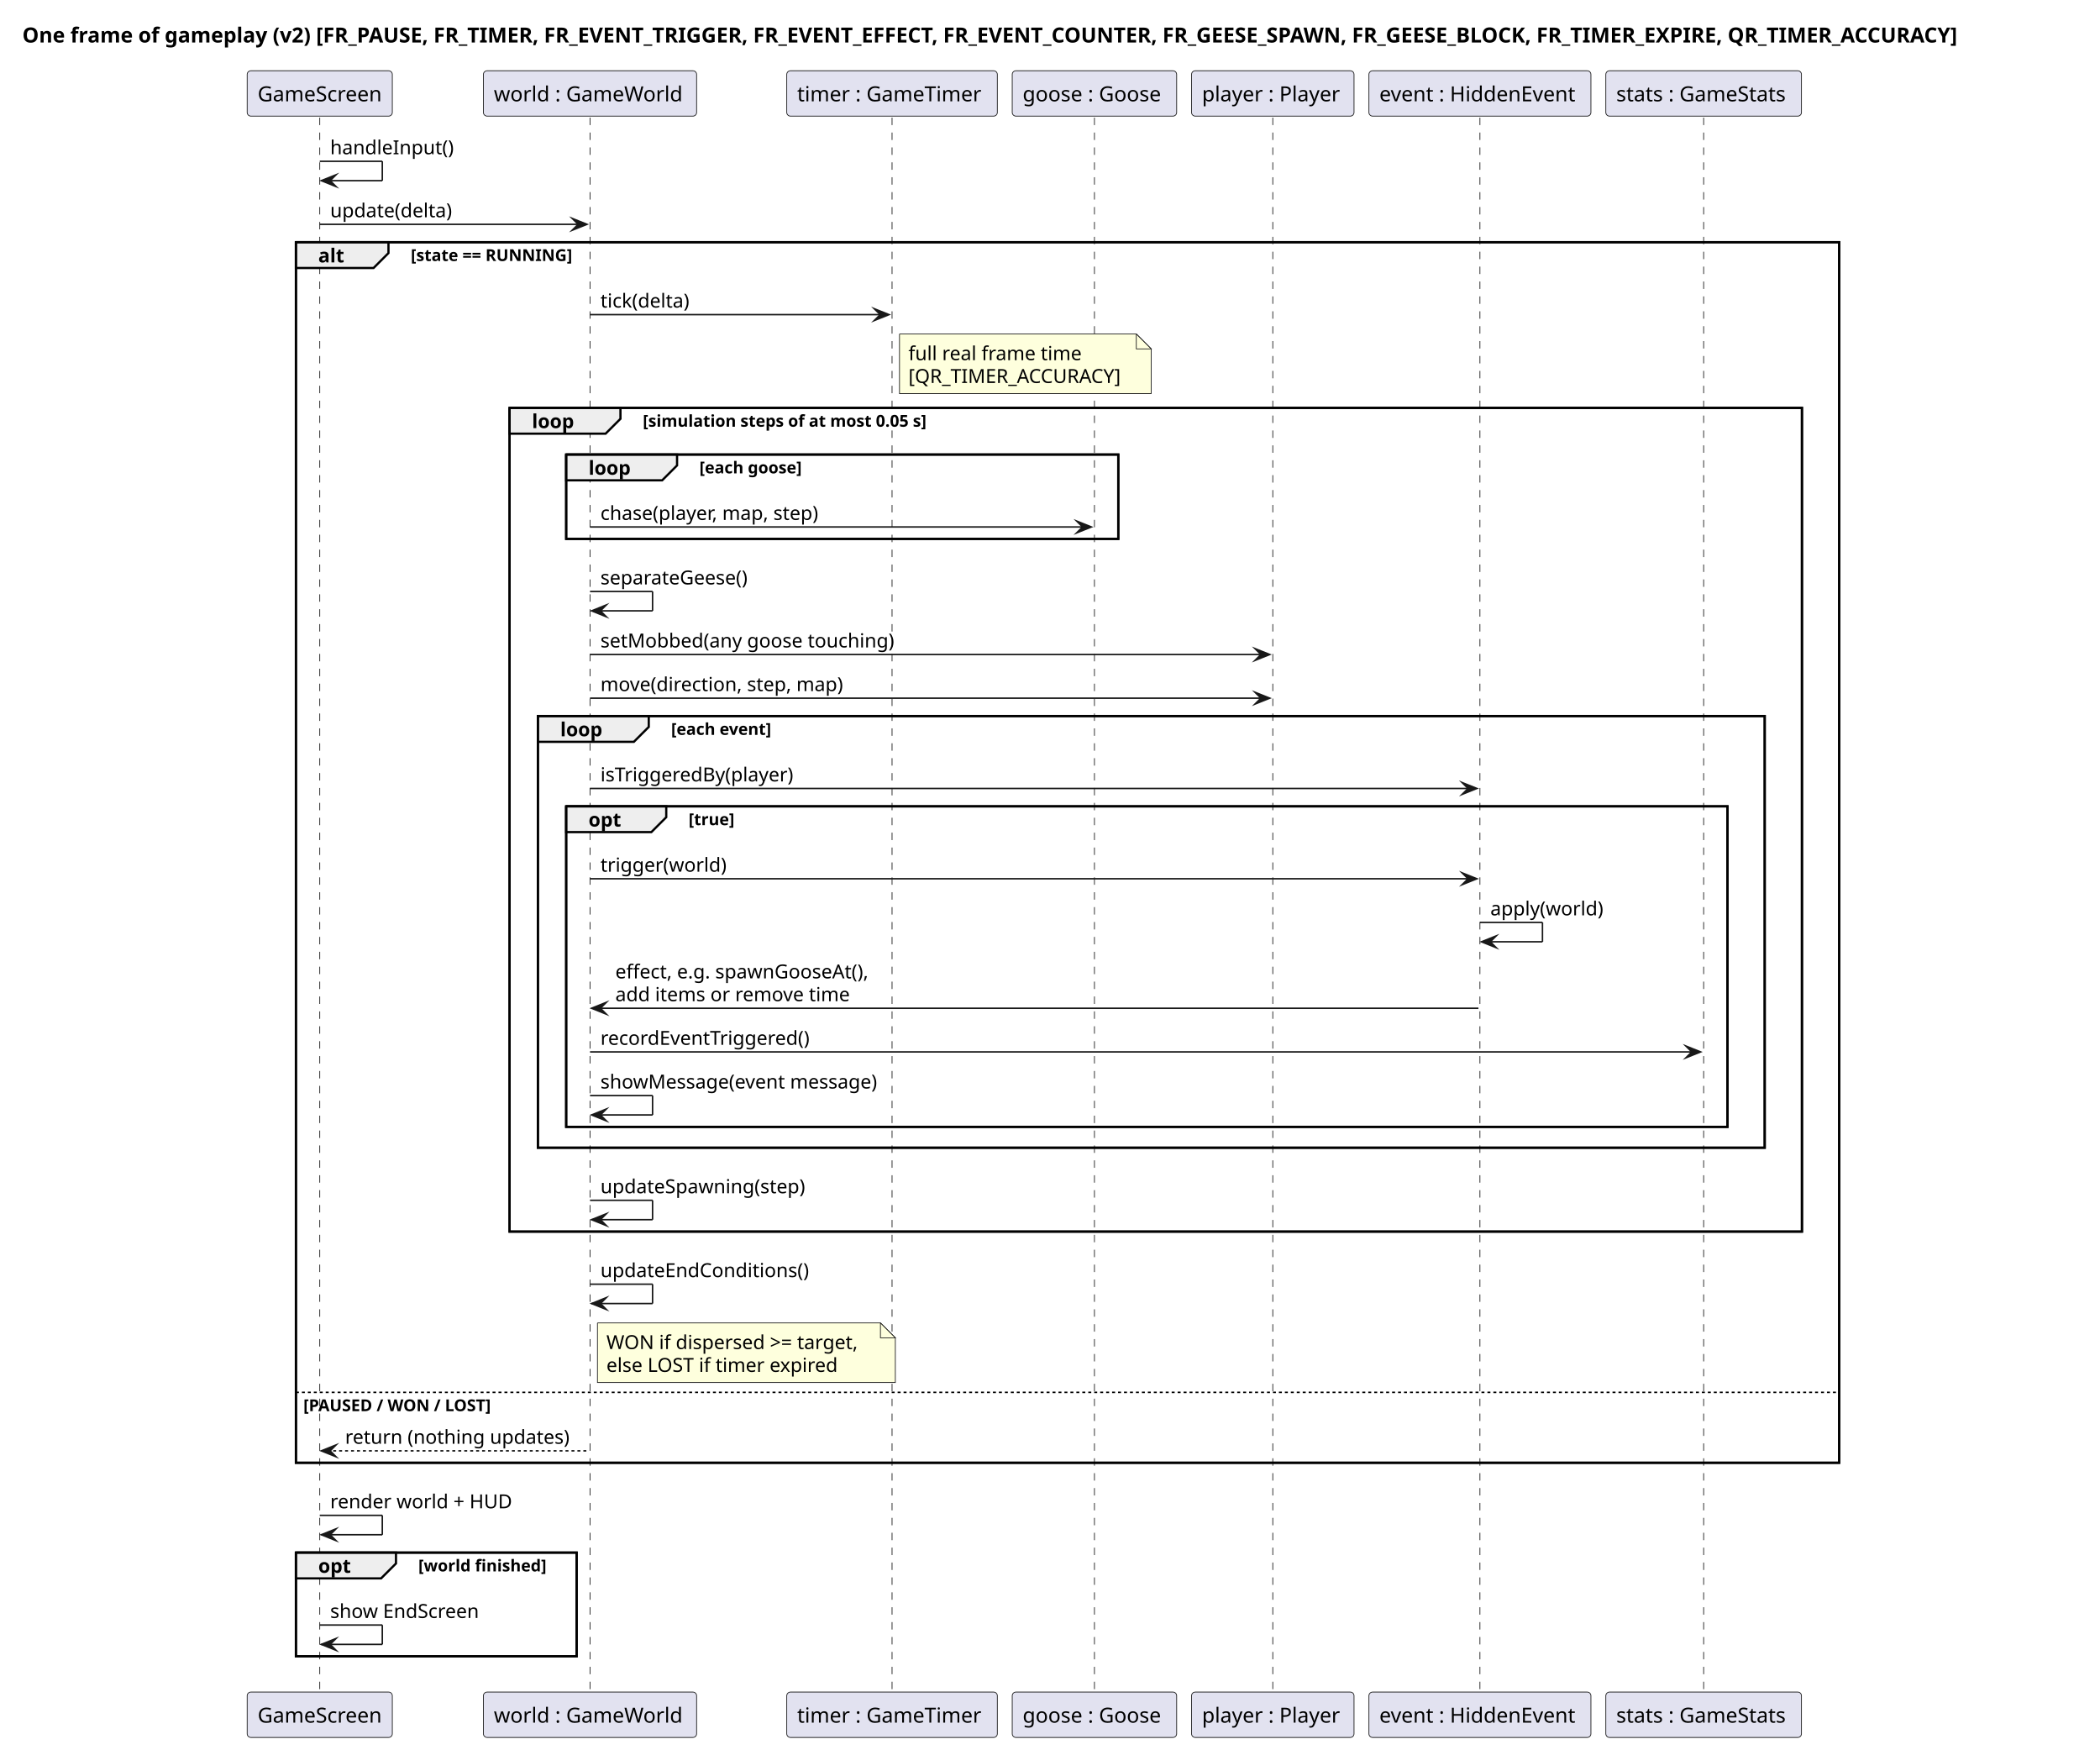
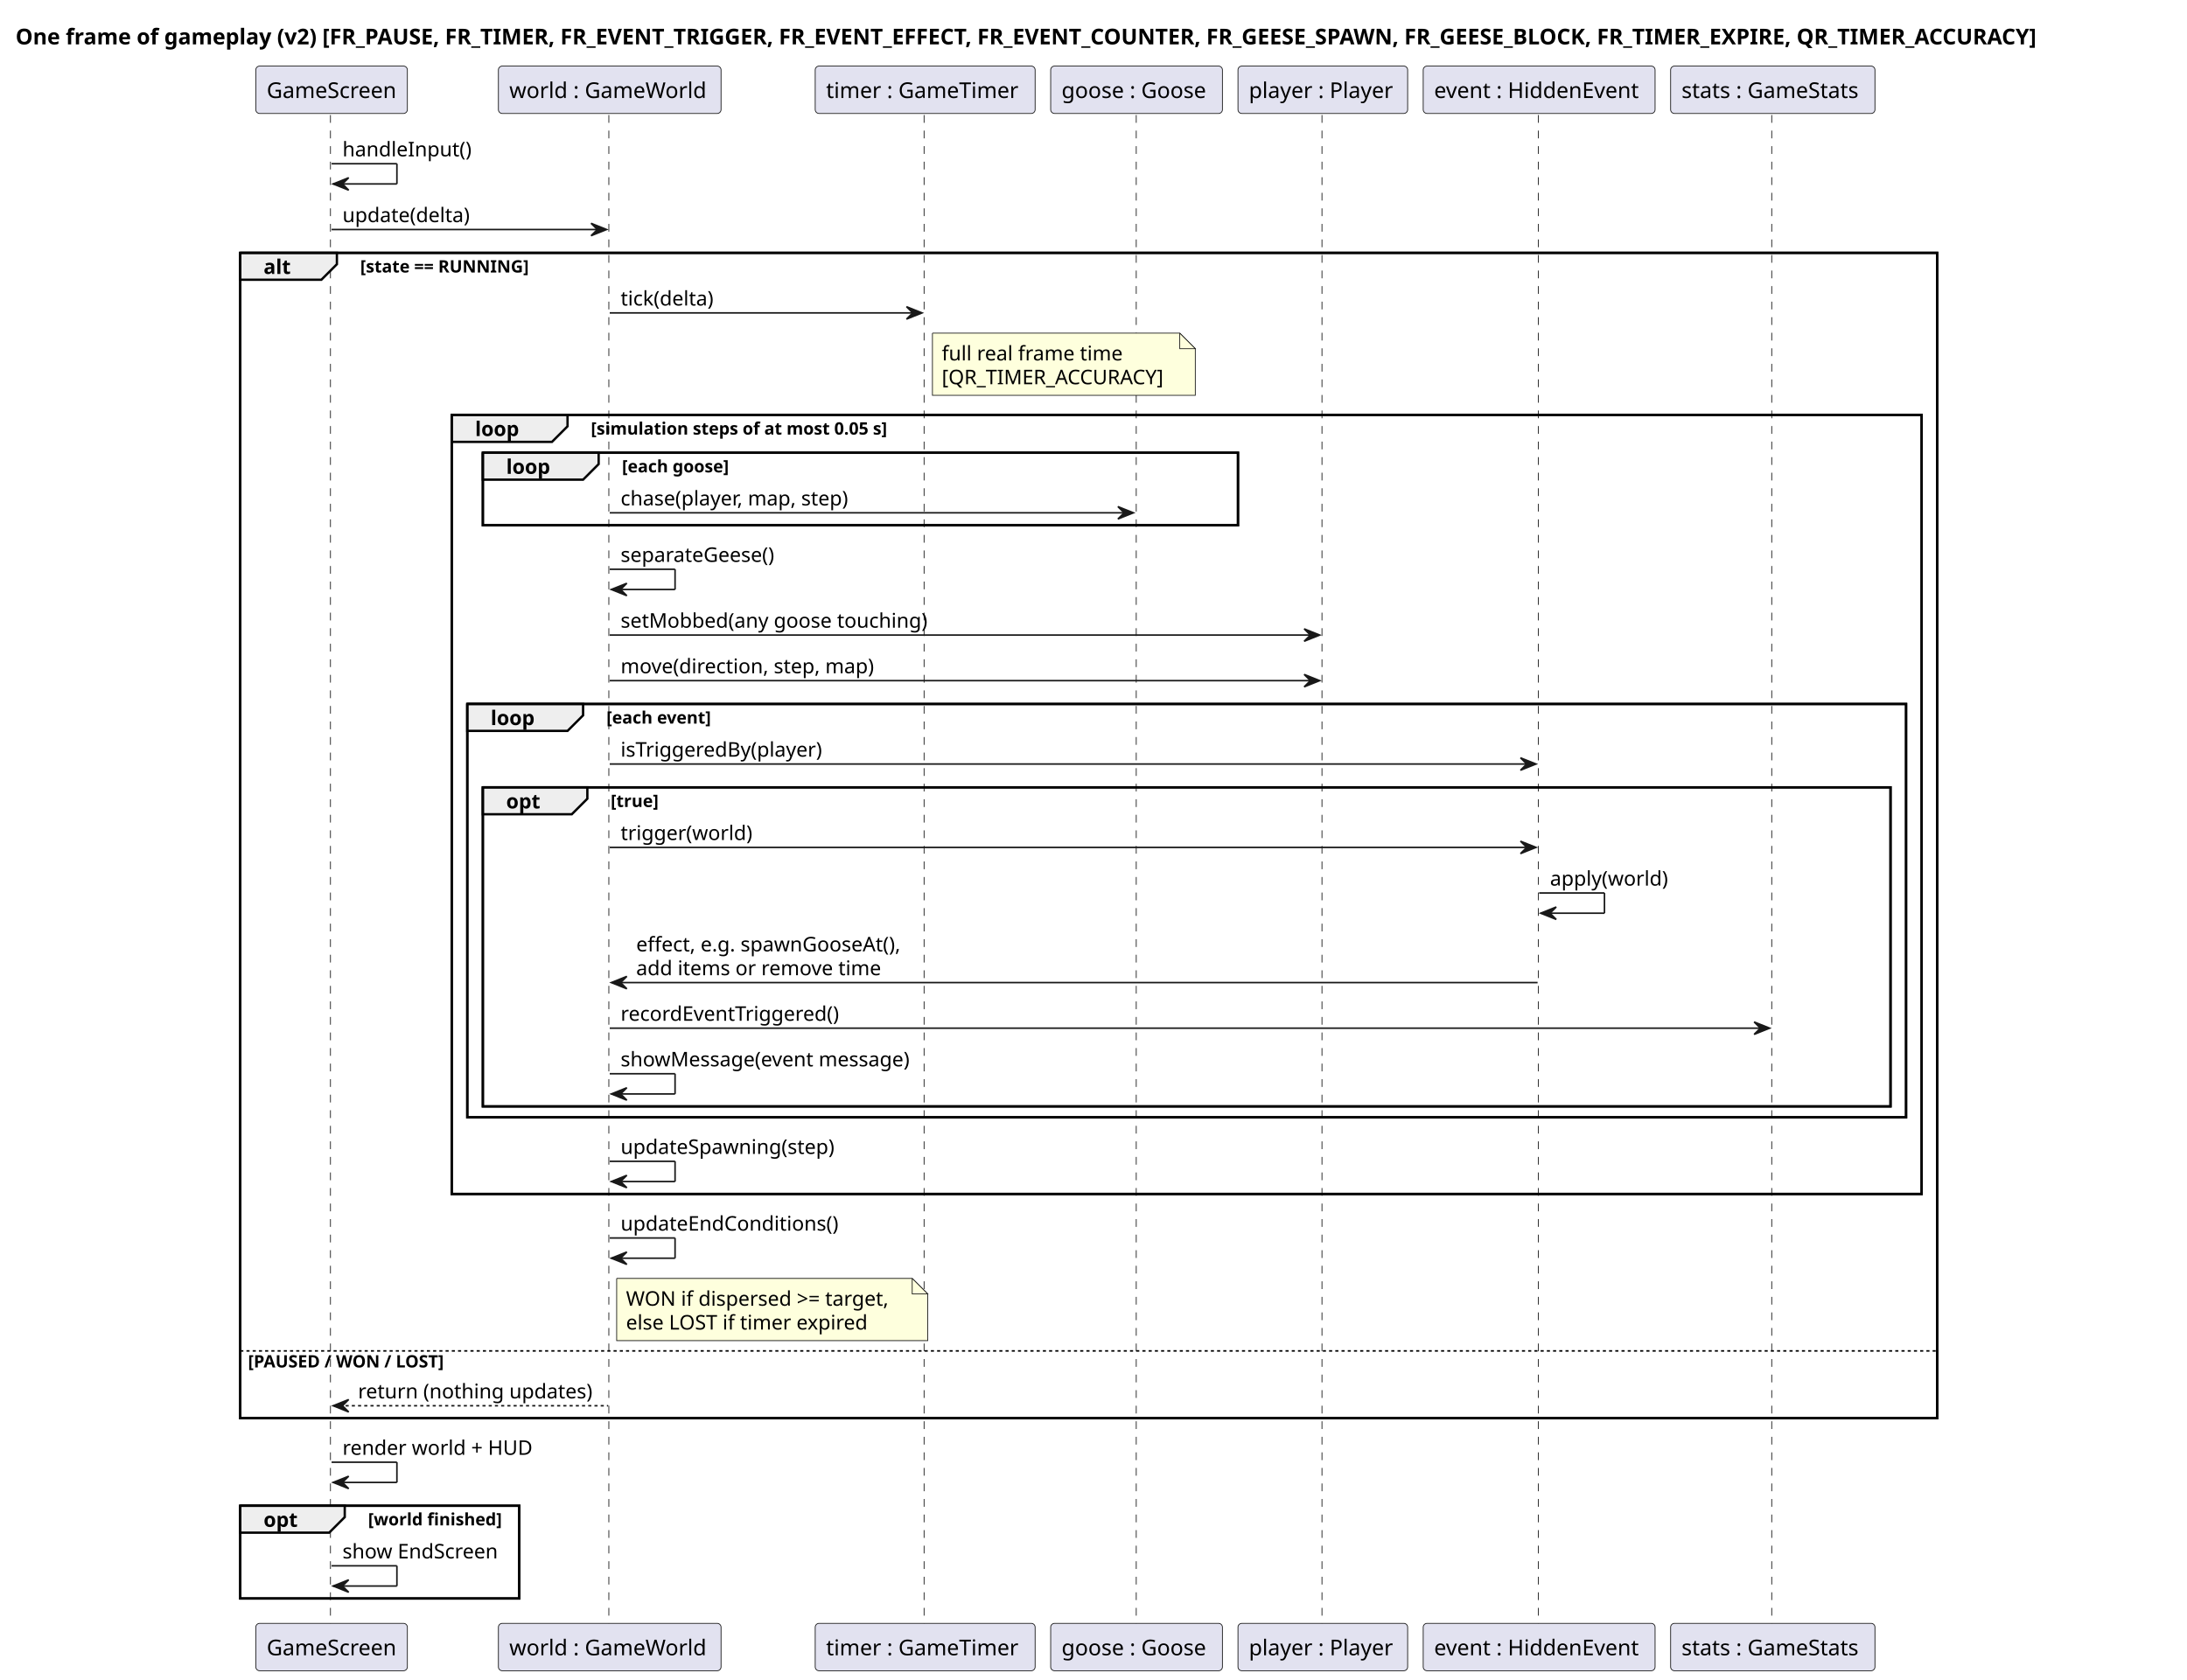
- <svg xmlns="http://www.w3.org/2000/svg" version="1.1" data-diagram-type="SEQUENCE" style="width:1410px;height:1178px;background:#FFFFFF;" width="1410px" height="1178px" viewBox="0 0 1410 1178" zoomAndPan="magnify" preserveAspectRatio="none" contentStyleType="text/css">
+ <svg xmlns="http://www.w3.org/2000/svg" contentStyleType="text/css" data-diagram-type="SEQUENCE" height="1080px" preserveAspectRatio="none" style="width:1406px;height:1080px;background:#FFFFFF;" version="1.1" viewBox="0 0 1406 1080" width="1406px" zoomAndPan="magnify">
  <defs />
-   <g font-family="sans-serif" lengthAdjust="spacing">
-     <g class="title" data-source-line="1">
-       <text x="15" y="28.535" fill="#000" font-size="14" textLength="1378.843" font-weight="700">One frame of gameplay (v2) [FR_PAUSE, FR_TIMER, FR_EVENT_TRIGGER, FR_EVENT_EFFECT, FR_EVENT_COUNTER, FR_GEESE_SPAWN, FR_GEESE_BLOCK, FR_TIMER_EXPIRE, QR_TIMER_ACCURACY]</text>
+   <g>
+     <text fill="#000000" font-family="sans-serif" font-size="14" font-weight="bold" lengthAdjust="spacing" textLength="1378.843" x="10" y="28.535">One frame of gameplay (v2) [FR_PAUSE, FR_TIMER, FR_EVENT_TRIGGER, FR_EVENT_EFFECT, FR_EVENT_COUNTER, FR_GEESE_SPAWN, FR_GEESE_BLOCK, FR_TIMER_EXPIRE, QR_TIMER_ACCURACY]</text>
+     <rect fill="transparent" height="749.408" style="stroke:#000000;stroke-width:1.5;" width="1090.947" x="154.448" y="162.598" />
+     <rect fill="transparent" height="500.969" style="stroke:#000000;stroke-width:1.5;" width="944.977" x="290.418" y="266.84" />
+     <rect fill="transparent" height="46.621" style="stroke:#000000;stroke-width:1.5;" width="485.465" x="310.418" y="291.15" />
+     <rect fill="transparent" height="265.795" style="stroke:#000000;stroke-width:1.5;" width="924.977" x="300.418" y="452.703" />
+     <rect fill="transparent" height="205.174" style="stroke:#000000;stroke-width:1.5;" width="904.977" x="310.418" y="506.324" />
+     <rect fill="transparent" height="59.621" style="stroke:#000000;stroke-width:1.5;" width="179.362" x="154.448" y="968.316" />
+     <g>
+       <rect fill="transparent" height="970.961" width="8" x="209.171" y="73.977" />
+       <line style="stroke:#181818;stroke-width:0.5;stroke-dasharray:5.0,5.0;" x1="212.448" x2="212.448" y1="73.977" y2="1044.938" />
    </g>
-     <rect x="198.691" y="162.598" width="1036.184" height="819.408" fill="none" style="stroke:#000;stroke-width:1.5;" />
-     <rect x="342.153" y="273.84" width="867.722" height="552.969" fill="none" style="stroke:#000;stroke-width:1.5;" />
-     <rect x="380.153" y="305.15" width="370.689" height="56.621" fill="none" style="stroke:#000;stroke-width:1.5;" />
-     <rect x="361.153" y="480.703" width="823.722" height="289.795" fill="none" style="stroke:#000;stroke-width:1.5;" />
-     <rect x="380.153" y="541.324" width="779.722" height="215.174" fill="none" style="stroke:#000;stroke-width:1.5;" />
-     <rect x="198.691" y="1042.316" width="188.462" height="69.621" fill="none" style="stroke:#000;stroke-width:1.5;" />
-     <g class="participant-lifeline" data-qualified-name="S" data-entity-uid="part1" id="part1-lifeline" data-source-line="2">
-       <g>
-         <rect x="211.191" y="78.977" width="8" height="1056.961" fill="#000" fill-opacity="0" />
-         <line x1="214.691" y1="78.977" x2="214.691" y2="1135.938" style="stroke:#181818;stroke-width:0.5;stroke-dasharray:5,5;" />
-       </g>
+     <g>
+       <rect fill="transparent" height="970.961" width="8" x="387.99" y="73.977" />
+       <line style="stroke:#181818;stroke-width:0.5;stroke-dasharray:5.0,5.0;" x1="391.418" x2="391.418" y1="73.977" y2="1044.938" />
    </g>
-     <g class="participant-lifeline" data-qualified-name="W" data-entity-uid="part2" id="part2-lifeline" data-source-line="3">
-       <g>
-         <rect x="392.653" y="78.977" width="8" height="1056.961" fill="#000" fill-opacity="0" />
-         <line x1="396.153" y1="78.977" x2="396.153" y2="1135.938" style="stroke:#181818;stroke-width:0.5;stroke-dasharray:5,5;" />
-       </g>
+     <g>
+       <rect fill="transparent" height="970.961" width="8" x="590.782" y="73.977" />
+       <line style="stroke:#181818;stroke-width:0.5;stroke-dasharray:5.0,5.0;" x1="594.088" x2="594.088" y1="73.977" y2="1044.938" />
    </g>
-     <g class="participant-lifeline" data-qualified-name="T" data-entity-uid="part3" id="part3-lifeline" data-source-line="4">
-       <g>
-         <rect x="595.445" y="78.977" width="8" height="1056.961" fill="#000" fill-opacity="0" />
-         <line x1="598.945" y1="78.977" x2="598.945" y2="1135.938" style="stroke:#181818;stroke-width:0.5;stroke-dasharray:5,5;" />
-       </g>
+     <g>
+       <rect fill="transparent" height="970.961" width="8" x="726.68" y="73.977" />
+       <line style="stroke:#181818;stroke-width:0.5;stroke-dasharray:5.0,5.0;" x1="730.476" x2="730.476" y1="73.977" y2="1044.938" />
    </g>
-     <g class="participant-lifeline" data-qualified-name="G" data-entity-uid="part4" id="part4-lifeline" data-source-line="5">
-       <g>
-         <rect x="731.343" y="78.977" width="8" height="1056.961" fill="#000" fill-opacity="0" />
-         <line x1="734.843" y1="78.977" x2="734.843" y2="1135.938" style="stroke:#181818;stroke-width:0.5;stroke-dasharray:5,5;" />
-       </g>
+     <g>
+       <rect fill="transparent" height="970.961" width="8" x="846.424" y="73.977" />
+       <line style="stroke:#181818;stroke-width:0.5;stroke-dasharray:5.0,5.0;" x1="849.883" x2="849.883" y1="73.977" y2="1044.938" />
    </g>
-     <g class="participant-lifeline" data-qualified-name="P" data-entity-uid="part5" id="part5-lifeline" data-source-line="6">
-       <g>
-         <rect x="851.087" y="78.977" width="8" height="1056.961" fill="#000" fill-opacity="0" />
-         <line x1="854.587" y1="78.977" x2="854.587" y2="1135.938" style="stroke:#181818;stroke-width:0.5;stroke-dasharray:5,5;" />
-       </g>
+     <g>
+       <rect fill="transparent" height="970.961" width="8" x="985.497" y="73.977" />
+       <line style="stroke:#181818;stroke-width:0.5;stroke-dasharray:5.0,5.0;" x1="988.964" x2="988.964" y1="73.977" y2="1044.938" />
    </g>
-     <g class="participant-lifeline" data-qualified-name="E" data-entity-uid="part6" id="part6-lifeline" data-source-line="7">
-       <g>
-         <rect x="990.16" y="78.977" width="8" height="1056.961" fill="#000" fill-opacity="0" />
-         <line x1="993.66" y1="78.977" x2="993.66" y2="1135.938" style="stroke:#181818;stroke-width:0.5;stroke-dasharray:5,5;" />
-       </g>
+     <g>
+       <rect fill="transparent" height="970.961" width="8" x="1135.712" y="73.977" />
+       <line style="stroke:#181818;stroke-width:0.5;stroke-dasharray:5.0,5.0;" x1="1139.029" x2="1139.029" y1="73.977" y2="1044.938" />
    </g>
-     <g class="participant-lifeline" data-qualified-name="ST" data-entity-uid="part7" id="part7-lifeline" data-source-line="8">
-       <g>
-         <rect x="1140.375" y="78.977" width="8" height="1056.961" fill="#000" fill-opacity="0" />
-         <line x1="1143.875" y1="78.977" x2="1143.875" y2="1135.938" style="stroke:#181818;stroke-width:0.5;stroke-dasharray:5,5;" />
-       </g>
-     </g>
-     <g class="participant participant-head" data-qualified-name="S" data-entity-uid="part1" id="part1-head" data-source-line="2">
-       <rect x="165.968" y="47.488" width="97.446" height="30.488" fill="#E2E2F0" style="stroke:#181818;stroke-width:0.5;" rx="2.5" ry="2.5" />
-       <text x="172.968" y="68.023" fill="#000" font-size="14" textLength="83.446">GameScreen</text>
-     </g>
-     <g class="participant participant-head" data-qualified-name="W" data-entity-uid="part2" id="part2-head" data-source-line="3">
-       <rect x="324.581" y="47.488" width="143.145" height="30.488" fill="#E2E2F0" style="stroke:#181818;stroke-width:0.5;" rx="2.5" ry="2.5" />
-       <text x="331.581" y="68.023" fill="#000" font-size="14" textLength="129.145">world : GameWorld</text>
-     </g>
-     <g class="participant participant-head" data-qualified-name="T" data-entity-uid="part3" id="part3-head" data-source-line="4">
-       <rect x="528.251" y="47.488" width="141.388" height="30.488" fill="#E2E2F0" style="stroke:#181818;stroke-width:0.5;" rx="2.5" ry="2.5" />
-       <text x="535.251" y="68.023" fill="#000" font-size="14" textLength="127.388">timer : GameTimer</text>
-     </g>
-     <g class="participant participant-head" data-qualified-name="G" data-entity-uid="part4" id="part4-head" data-source-line="5">
-       <rect x="679.639" y="47.488" width="110.407" height="30.488" fill="#E2E2F0" style="stroke:#181818;stroke-width:0.5;" rx="2.5" ry="2.5" />
-       <text x="686.639" y="68.023" fill="#000" font-size="14" textLength="96.407">goose : Goose</text>
-     </g>
-     <g class="participant participant-head" data-qualified-name="P" data-entity-uid="part5" id="part5-head" data-source-line="6">
-       <rect x="800.046" y="47.488" width="109.081" height="30.488" fill="#E2E2F0" style="stroke:#181818;stroke-width:0.5;" rx="2.5" ry="2.5" />
-       <text x="807.046" y="68.023" fill="#000" font-size="14" textLength="95.081">player : Player</text>
-     </g>
-     <g class="participant participant-head" data-qualified-name="E" data-entity-uid="part6" id="part6-head" data-source-line="7">
-       <rect x="919.127" y="47.488" width="149.064" height="30.488" fill="#E2E2F0" style="stroke:#181818;stroke-width:0.5;" rx="2.5" ry="2.5" />
-       <text x="926.127" y="68.023" fill="#000" font-size="14" textLength="135.064">event : HiddenEvent</text>
-     </g>
-     <g class="participant participant-head" data-qualified-name="ST" data-entity-uid="part7" id="part7-head" data-source-line="8">
-       <rect x="1078.192" y="47.488" width="131.366" height="30.488" fill="#E2E2F0" style="stroke:#181818;stroke-width:0.5;" rx="2.5" ry="2.5" />
-       <text x="1085.192" y="68.023" fill="#000" font-size="14" textLength="117.366">stats : GameStats</text>
-     </g>
-     <g class="participant participant-tail" data-qualified-name="S" data-entity-uid="part1" id="part1-tail" data-source-line="2">
-       <rect x="165.968" y="1135.938" width="97.446" height="30.488" fill="#E2E2F0" style="stroke:#181818;stroke-width:0.5;" rx="2.5" ry="2.5" />
-       <text x="172.968" y="1156.473" fill="#000" font-size="14" textLength="83.446">GameScreen</text>
-     </g>
-     <g class="participant participant-tail" data-qualified-name="W" data-entity-uid="part2" id="part2-tail" data-source-line="3">
-       <rect x="324.581" y="1135.938" width="143.145" height="30.488" fill="#E2E2F0" style="stroke:#181818;stroke-width:0.5;" rx="2.5" ry="2.5" />
-       <text x="331.581" y="1156.473" fill="#000" font-size="14" textLength="129.145">world : GameWorld</text>
-     </g>
-     <g class="participant participant-tail" data-qualified-name="T" data-entity-uid="part3" id="part3-tail" data-source-line="4">
-       <rect x="528.251" y="1135.938" width="141.388" height="30.488" fill="#E2E2F0" style="stroke:#181818;stroke-width:0.5;" rx="2.5" ry="2.5" />
-       <text x="535.251" y="1156.473" fill="#000" font-size="14" textLength="127.388">timer : GameTimer</text>
-     </g>
-     <g class="participant participant-tail" data-qualified-name="G" data-entity-uid="part4" id="part4-tail" data-source-line="5">
-       <rect x="679.639" y="1135.938" width="110.407" height="30.488" fill="#E2E2F0" style="stroke:#181818;stroke-width:0.5;" rx="2.5" ry="2.5" />
-       <text x="686.639" y="1156.473" fill="#000" font-size="14" textLength="96.407">goose : Goose</text>
-     </g>
-     <g class="participant participant-tail" data-qualified-name="P" data-entity-uid="part5" id="part5-tail" data-source-line="6">
-       <rect x="800.046" y="1135.938" width="109.081" height="30.488" fill="#E2E2F0" style="stroke:#181818;stroke-width:0.5;" rx="2.5" ry="2.5" />
-       <text x="807.046" y="1156.473" fill="#000" font-size="14" textLength="95.081">player : Player</text>
-     </g>
-     <g class="participant participant-tail" data-qualified-name="E" data-entity-uid="part6" id="part6-tail" data-source-line="7">
-       <rect x="919.127" y="1135.938" width="149.064" height="30.488" fill="#E2E2F0" style="stroke:#181818;stroke-width:0.5;" rx="2.5" ry="2.5" />
-       <text x="926.127" y="1156.473" fill="#000" font-size="14" textLength="135.064">event : HiddenEvent</text>
-     </g>
-     <g class="participant participant-tail" data-qualified-name="ST" data-entity-uid="part7" id="part7-tail" data-source-line="8">
-       <rect x="1078.192" y="1135.938" width="131.366" height="30.488" fill="#E2E2F0" style="stroke:#181818;stroke-width:0.5;" rx="2.5" ry="2.5" />
-       <text x="1085.192" y="1156.473" fill="#000" font-size="14" textLength="117.366">stats : GameStats</text>
-     </g>
-     <g class="message" data-entity-1="part1" data-entity-2="part1" id="msg1" data-source-line="10">
-       <line x1="214.691" y1="108.287" x2="256.691" y2="108.287" style="stroke:#181818;stroke-width:1;" />
-       <line x1="256.691" y1="108.287" x2="256.691" y2="121.287" style="stroke:#181818;stroke-width:1;" />
-       <line x1="215.691" y1="121.287" x2="256.691" y2="121.287" style="stroke:#181818;stroke-width:1;" />
-       <polygon points="225.691,117.287,215.691,121.287,225.691,125.287,221.691,121.287" fill="#181818" style="stroke:#181818;stroke-width:1;stroke-linejoin:miter;stroke-miterlimit:10;" />
-       <text x="221.691" y="103.545" fill="#000" font-size="13" textLength="83.878">handleInput()</text>
-     </g>
-     <g class="message" data-entity-1="part1" data-entity-2="part2" id="msg2" data-source-line="11">
-       <polygon points="384.153,146.598,394.153,150.598,384.153,154.598,388.153,150.598" fill="#181818" style="stroke:#181818;stroke-width:1;stroke-linejoin:miter;stroke-miterlimit:10;" />
-       <line x1="214.691" y1="150.598" x2="390.153" y2="150.598" style="stroke:#181818;stroke-width:1;" />
-       <text x="221.691" y="145.855" fill="#000" font-size="13" textLength="83.396">update(delta)</text>
-     </g>
-     <path d="M198.691,162.598 L260.83,162.598 L260.83,169.908 L250.83,179.908 L198.691,179.908 L198.691,162.598" style="stroke:#000;stroke-width:1.5;" fill="#EEE" />
-     <rect x="198.691" y="162.598" width="1036.184" height="819.408" fill="none" style="stroke:#000;stroke-width:1.5;" />
-     <text x="213.691" y="176.166" fill="#000" font-size="13" textLength="17.139" font-weight="700">alt</text>
-     <text x="275.83" y="175.232" fill="#000" font-size="11" textLength="113.851" font-weight="700">[state == RUNNING]</text>
-     <g class="message" data-entity-1="part2" data-entity-2="part3" id="msg3" data-source-line="13">
-       <polygon points="586.945,207.219,596.945,211.219,586.945,215.219,590.945,211.219" fill="#181818" style="stroke:#181818;stroke-width:1;stroke-linejoin:miter;stroke-miterlimit:10;" />
-       <line x1="396.153" y1="211.219" x2="592.945" y2="211.219" style="stroke:#181818;stroke-width:1;" />
-       <text x="403.153" y="206.477" fill="#000" font-size="13" textLength="62.556">tick(delta)</text>
-     </g>
-     <path d="M603.945,224.219 L603.945,264.219 L772.945,264.219 L772.945,234.219 L762.945,224.219 L603.945,224.219" style="stroke:#181818;stroke-width:0.5;" fill="#FEFFDD" />
-     <path d="M762.945,224.219 L762.945,234.219 L772.945,234.219 L762.945,224.219" style="stroke:#181818;stroke-width:0.5;" fill="#FEFFDD" />
-     <text x="609.945" y="241.787" fill="#000" font-size="13" textLength="120.859">full real frame time</text>
-     <text x="609.945" y="257.098" fill="#000" font-size="13" textLength="148.453">[QR_TIMER_ACCURACY]</text>
-     <path d="M342.153,273.84 L416.6,273.84 L416.6,281.15 L406.6,291.15 L342.153,291.15 L342.153,273.84" style="stroke:#000;stroke-width:1.5;" fill="#EEE" />
-     <rect x="342.153" y="273.84" width="867.722" height="552.969" fill="none" style="stroke:#000;stroke-width:1.5;" />
-     <text x="357.153" y="287.408" fill="#000" font-size="13" textLength="29.447" font-weight="700">loop</text>
-     <text x="431.6" y="286.475" fill="#000" font-size="11" textLength="202.141" font-weight="700">[simulation steps of at most 0.05 s]</text>
-     <path d="M380.153,305.15 L454.6,305.15 L454.6,312.461 L444.6,322.461 L380.153,322.461 L380.153,305.15" style="stroke:#000;stroke-width:1.5;" fill="#EEE" />
-     <rect x="380.153" y="305.15" width="370.689" height="56.621" fill="none" style="stroke:#000;stroke-width:1.5;" />
-     <text x="395.153" y="318.719" fill="#000" font-size="13" textLength="29.447" font-weight="700">loop</text>
-     <text x="469.6" y="317.785" fill="#000" font-size="11" textLength="71.742" font-weight="700">[each goose]</text>
-     <g class="message" data-entity-1="part2" data-entity-2="part4" id="msg4" data-source-line="17">
-       <polygon points="722.843,349.771,732.843,353.771,722.843,357.771,726.843,353.771" fill="#181818" style="stroke:#181818;stroke-width:1;stroke-linejoin:miter;stroke-miterlimit:10;" />
-       <line x1="396.153" y1="353.771" x2="728.843" y2="353.771" style="stroke:#181818;stroke-width:1;" />
-       <text x="403.153" y="349.029" fill="#000" font-size="13" textLength="153.569">chase(player, map, step)</text>
-     </g>
-     <g class="message" data-entity-1="part2" data-entity-2="part2" id="msg5" data-source-line="19">
-       <line x1="396.153" y1="397.082" x2="438.153" y2="397.082" style="stroke:#181818;stroke-width:1;" />
-       <line x1="438.153" y1="397.082" x2="438.153" y2="410.082" style="stroke:#181818;stroke-width:1;" />
-       <line x1="397.153" y1="410.082" x2="438.153" y2="410.082" style="stroke:#181818;stroke-width:1;" />
-       <polygon points="407.153,406.082,397.153,410.082,407.153,414.082,403.153,410.082" fill="#181818" style="stroke:#181818;stroke-width:1;stroke-linejoin:miter;stroke-miterlimit:10;" />
-       <text x="403.153" y="392.34" fill="#000" font-size="13" textLength="100.039">separateGeese()</text>
-     </g>
-     <g class="message" data-entity-1="part2" data-entity-2="part5" id="msg6" data-source-line="20">
-       <polygon points="842.587,435.393,852.587,439.393,842.587,443.393,846.587,439.393" fill="#181818" style="stroke:#181818;stroke-width:1;stroke-linejoin:miter;stroke-miterlimit:10;" />
-       <line x1="396.153" y1="439.393" x2="848.587" y2="439.393" style="stroke:#181818;stroke-width:1;" />
-       <text x="403.153" y="434.65" fill="#000" font-size="13" textLength="201.944">setMobbed(any goose touching)</text>
-     </g>
-     <g class="message" data-entity-1="part2" data-entity-2="part5" id="msg7" data-source-line="21">
-       <polygon points="842.587,464.703,852.587,468.703,842.587,472.703,846.587,468.703" fill="#181818" style="stroke:#181818;stroke-width:1;stroke-linejoin:miter;stroke-miterlimit:10;" />
-       <line x1="396.153" y1="468.703" x2="848.587" y2="468.703" style="stroke:#181818;stroke-width:1;" />
-       <text x="403.153" y="463.961" fill="#000" font-size="13" textLength="169.248">move(direction, step, map)</text>
-     </g>
-     <path d="M361.153,480.703 L435.6,480.703 L435.6,488.014 L425.6,498.014 L361.153,498.014 L361.153,480.703" style="stroke:#000;stroke-width:1.5;" fill="#EEE" />
-     <rect x="361.153" y="480.703" width="823.722" height="289.795" fill="none" style="stroke:#000;stroke-width:1.5;" />
-     <text x="376.153" y="494.271" fill="#000" font-size="13" textLength="29.447" font-weight="700">loop</text>
-     <text x="450.6" y="493.338" fill="#000" font-size="11" textLength="68.868" font-weight="700">[each event]</text>
-     <g class="message" data-entity-1="part2" data-entity-2="part6" id="msg8" data-source-line="23">
-       <polygon points="981.66,525.324,991.66,529.324,981.66,533.324,985.66,529.324" fill="#181818" style="stroke:#181818;stroke-width:1;stroke-linejoin:miter;stroke-miterlimit:10;" />
-       <line x1="396.153" y1="529.324" x2="987.66" y2="529.324" style="stroke:#181818;stroke-width:1;" />
-       <text x="403.153" y="524.582" fill="#000" font-size="13" textLength="133.079">isTriggeredBy(player)</text>
-     </g>
-     <path d="M380.153,541.324 L447.338,541.324 L447.338,548.635 L437.338,558.635 L380.153,558.635 L380.153,541.324" style="stroke:#000;stroke-width:1.5;" fill="#EEE" />
-     <rect x="380.153" y="541.324" width="779.722" height="215.174" fill="none" style="stroke:#000;stroke-width:1.5;" />
-     <text x="395.153" y="554.893" fill="#000" font-size="13" textLength="22.185" font-weight="700">opt</text>
-     <text x="462.338" y="553.959" fill="#000" font-size="11" textLength="31.281" font-weight="700">[true]</text>
-     <g class="message" data-entity-1="part2" data-entity-2="part6" id="msg9" data-source-line="25">
-       <polygon points="981.66,585.945,991.66,589.945,981.66,593.945,985.66,589.945" fill="#181818" style="stroke:#181818;stroke-width:1;stroke-linejoin:miter;stroke-miterlimit:10;" />
-       <line x1="396.153" y1="589.945" x2="987.66" y2="589.945" style="stroke:#181818;stroke-width:1;" />
-       <text x="403.153" y="585.203" fill="#000" font-size="13" textLength="86.43">trigger(world)</text>
-     </g>
-     <g class="message" data-entity-1="part6" data-entity-2="part6" id="msg10" data-source-line="26">
-       <line x1="993.66" y1="619.256" x2="1035.66" y2="619.256" style="stroke:#181818;stroke-width:1;" />
-       <line x1="1035.66" y1="619.256" x2="1035.66" y2="632.256" style="stroke:#181818;stroke-width:1;" />
-       <line x1="994.66" y1="632.256" x2="1035.66" y2="632.256" style="stroke:#181818;stroke-width:1;" />
-       <polygon points="1004.66,628.256,994.66,632.256,1004.66,636.256,1000.66,632.256" fill="#181818" style="stroke:#181818;stroke-width:1;stroke-linejoin:miter;stroke-miterlimit:10;" />
-       <text x="1000.66" y="614.514" fill="#000" font-size="13" textLength="77.81">apply(world)</text>
-     </g>
-     <g class="message" data-entity-1="part6" data-entity-2="part2" id="msg11" data-source-line="27">
-       <polygon points="407.153,672.877,397.153,676.877,407.153,680.877,403.153,676.877" fill="#181818" style="stroke:#181818;stroke-width:1;stroke-linejoin:miter;stroke-miterlimit:10;" />
-       <line x1="401.153" y1="676.877" x2="992.66" y2="676.877" style="stroke:#181818;stroke-width:1;" />
-       <text x="413.153" y="656.824" fill="#000" font-size="13" textLength="177.188">effect, e.g. spawnGooseAt(),</text>
-       <text x="413.153" y="672.135" fill="#000" font-size="13" textLength="162.583">add items or remove time</text>
-     </g>
-     <g class="message" data-entity-1="part2" data-entity-2="part7" id="msg12" data-source-line="28">
-       <polygon points="1131.875,702.188,1141.875,706.188,1131.875,710.188,1135.875,706.188" fill="#181818" style="stroke:#181818;stroke-width:1;stroke-linejoin:miter;stroke-miterlimit:10;" />
-       <line x1="396.153" y1="706.188" x2="1137.875" y2="706.188" style="stroke:#181818;stroke-width:1;" />
-       <text x="403.153" y="701.445" fill="#000" font-size="13" textLength="144.606">recordEventTriggered()</text>
-     </g>
-     <g class="message" data-entity-1="part2" data-entity-2="part2" id="msg13" data-source-line="29">
-       <line x1="396.153" y1="735.498" x2="438.153" y2="735.498" style="stroke:#181818;stroke-width:1;" />
-       <line x1="438.153" y1="735.498" x2="438.153" y2="748.498" style="stroke:#181818;stroke-width:1;" />
-       <line x1="397.153" y1="748.498" x2="438.153" y2="748.498" style="stroke:#181818;stroke-width:1;" />
-       <polygon points="407.153,744.498,397.153,748.498,407.153,752.498,403.153,748.498" fill="#181818" style="stroke:#181818;stroke-width:1;stroke-linejoin:miter;stroke-miterlimit:10;" />
-       <text x="403.153" y="730.756" fill="#000" font-size="13" textLength="188.792">showMessage(event message)</text>
-     </g>
-     <g class="message" data-entity-1="part2" data-entity-2="part2" id="msg14" data-source-line="32">
-       <line x1="396.153" y1="805.809" x2="438.153" y2="805.809" style="stroke:#181818;stroke-width:1;" />
-       <line x1="438.153" y1="805.809" x2="438.153" y2="818.809" style="stroke:#181818;stroke-width:1;" />
-       <line x1="397.153" y1="818.809" x2="438.153" y2="818.809" style="stroke:#181818;stroke-width:1;" />
-       <polygon points="407.153,814.809,397.153,818.809,407.153,822.809,403.153,818.809" fill="#181818" style="stroke:#181818;stroke-width:1;stroke-linejoin:miter;stroke-miterlimit:10;" />
-       <text x="403.153" y="801.066" fill="#000" font-size="13" textLength="139.464">updateSpawning(step)</text>
-     </g>
-     <g class="message" data-entity-1="part2" data-entity-2="part2" id="msg15" data-source-line="34">
-       <line x1="396.153" y1="862.119" x2="438.153" y2="862.119" style="stroke:#181818;stroke-width:1;" />
-       <line x1="438.153" y1="862.119" x2="438.153" y2="875.119" style="stroke:#181818;stroke-width:1;" />
-       <line x1="397.153" y1="875.119" x2="438.153" y2="875.119" style="stroke:#181818;stroke-width:1;" />
-       <polygon points="407.153,871.119,397.153,875.119,407.153,879.119,403.153,875.119" fill="#181818" style="stroke:#181818;stroke-width:1;stroke-linejoin:miter;stroke-miterlimit:10;" />
-       <text x="403.153" y="857.377" fill="#000" font-size="13" textLength="143.755">updateEndConditions()</text>
-     </g>
-     <path d="M401.153,888.119 L401.153,928.119 L601.153,928.119 L601.153,898.119 L591.153,888.119 L401.153,888.119" style="stroke:#181818;stroke-width:0.5;" fill="#FEFFDD" />
-     <path d="M591.153,888.119 L591.153,898.119 L601.153,898.119 L591.153,888.119" style="stroke:#181818;stroke-width:0.5;" fill="#FEFFDD" />
-     <text x="407.153" y="905.688" fill="#000" font-size="13" textLength="179.531">WON if dispersed &gt;= target,</text>
-     <text x="407.153" y="920.998" fill="#000" font-size="13" textLength="163.332">else LOST if timer expired</text>
-     <line x1="198.691" y1="934.74" x2="1234.875" y2="934.74" style="stroke:#000;stroke-width:1;stroke-dasharray:2,2;" />
-     <text x="203.691" y="947.375" fill="#000" font-size="11" textLength="136.431" font-weight="700">[PAUSED / WON / LOST]</text>
-     <g class="message" data-entity-1="part2" data-entity-2="part1" id="msg16" data-source-line="40">
-       <polygon points="225.691,970.006,215.691,974.006,225.691,978.006,221.691,974.006" fill="#181818" style="stroke:#181818;stroke-width:1;stroke-linejoin:miter;stroke-miterlimit:10;" />
-       <line x1="219.691" y1="974.006" x2="395.153" y2="974.006" style="stroke:#181818;stroke-width:1;stroke-dasharray:2,2;" />
-       <text x="231.691" y="969.264" fill="#000" font-size="13" textLength="154.819">return (nothing updates)</text>
-     </g>
-     <g class="message" data-entity-1="part1" data-entity-2="part1" id="msg17" data-source-line="42">
-       <line x1="214.691" y1="1017.316" x2="256.691" y2="1017.316" style="stroke:#181818;stroke-width:1;" />
-       <line x1="256.691" y1="1017.316" x2="256.691" y2="1030.316" style="stroke:#181818;stroke-width:1;" />
-       <line x1="215.691" y1="1030.316" x2="256.691" y2="1030.316" style="stroke:#181818;stroke-width:1;" />
-       <polygon points="225.691,1026.316,215.691,1030.316,225.691,1034.316,221.691,1030.316" fill="#181818" style="stroke:#181818;stroke-width:1;stroke-linejoin:miter;stroke-miterlimit:10;" />
-       <text x="221.691" y="1012.574" fill="#000" font-size="13" textLength="127.607">render world + HUD</text>
-     </g>
-     <path d="M198.691,1042.316 L265.876,1042.316 L265.876,1049.627 L255.876,1059.627 L198.691,1059.627 L198.691,1042.316" style="stroke:#000;stroke-width:1.5;" fill="#EEE" />
-     <rect x="198.691" y="1042.316" width="188.462" height="69.621" fill="none" style="stroke:#000;stroke-width:1.5;" />
-     <text x="213.691" y="1055.885" fill="#000" font-size="13" textLength="22.185" font-weight="700">opt</text>
-     <text x="280.876" y="1054.951" fill="#000" font-size="11" textLength="90.277" font-weight="700">[world finished]</text>
-     <g class="message" data-entity-1="part1" data-entity-2="part1" id="msg18" data-source-line="44">
-       <line x1="214.691" y1="1090.938" x2="256.691" y2="1090.938" style="stroke:#181818;stroke-width:1;" />
-       <line x1="256.691" y1="1090.938" x2="256.691" y2="1103.938" style="stroke:#181818;stroke-width:1;" />
-       <line x1="215.691" y1="1103.938" x2="256.691" y2="1103.938" style="stroke:#181818;stroke-width:1;" />
-       <polygon points="225.691,1099.938,215.691,1103.938,225.691,1107.938,221.691,1103.938" fill="#181818" style="stroke:#181818;stroke-width:1;stroke-linejoin:miter;stroke-miterlimit:10;" />
-       <text x="221.691" y="1086.195" fill="#000" font-size="13" textLength="101.639">show EndScreen</text>
-     </g>
+     <rect fill="#E2E2F0" height="30.488" rx="2.5" ry="2.5" style="stroke:#181818;stroke-width:0.5;" width="97.446" x="164.448" y="42.488" />
+     <text fill="#000000" font-family="sans-serif" font-size="14" lengthAdjust="spacing" textLength="83.446" x="171.448" y="63.023">GameScreen</text>
+     <rect fill="#E2E2F0" height="30.488" rx="2.5" ry="2.5" style="stroke:#181818;stroke-width:0.5;" width="97.446" x="164.448" y="1043.938" />
+     <text fill="#000000" font-family="sans-serif" font-size="14" lengthAdjust="spacing" textLength="83.446" x="171.448" y="1064.473">GameScreen</text>
+     <rect fill="#E2E2F0" height="30.488" rx="2.5" ry="2.5" style="stroke:#181818;stroke-width:0.5;" width="143.144" x="320.418" y="42.488" />
+     <text fill="#000000" font-family="sans-serif" font-size="14" lengthAdjust="spacing" textLength="129.144" x="327.418" y="63.023">world : GameWorld</text>
+     <rect fill="#E2E2F0" height="30.488" rx="2.5" ry="2.5" style="stroke:#181818;stroke-width:0.5;" width="143.144" x="320.418" y="1043.938" />
+     <text fill="#000000" font-family="sans-serif" font-size="14" lengthAdjust="spacing" textLength="129.144" x="327.418" y="1064.473">world : GameWorld</text>
+     <rect fill="#E2E2F0" height="30.488" rx="2.5" ry="2.5" style="stroke:#181818;stroke-width:0.5;" width="141.388" x="524.088" y="42.488" />
+     <text fill="#000000" font-family="sans-serif" font-size="14" lengthAdjust="spacing" textLength="127.388" x="531.088" y="63.023">timer : GameTimer</text>
+     <rect fill="#E2E2F0" height="30.488" rx="2.5" ry="2.5" style="stroke:#181818;stroke-width:0.5;" width="141.388" x="524.088" y="1043.938" />
+     <text fill="#000000" font-family="sans-serif" font-size="14" lengthAdjust="spacing" textLength="127.388" x="531.088" y="1064.473">timer : GameTimer</text>
+     <rect fill="#E2E2F0" height="30.488" rx="2.5" ry="2.5" style="stroke:#181818;stroke-width:0.5;" width="110.407" x="675.476" y="42.488" />
+     <text fill="#000000" font-family="sans-serif" font-size="14" lengthAdjust="spacing" textLength="96.407" x="682.476" y="63.023">goose : Goose</text>
+     <rect fill="#E2E2F0" height="30.488" rx="2.5" ry="2.5" style="stroke:#181818;stroke-width:0.5;" width="110.407" x="675.476" y="1043.938" />
+     <text fill="#000000" font-family="sans-serif" font-size="14" lengthAdjust="spacing" textLength="96.407" x="682.476" y="1064.473">goose : Goose</text>
+     <rect fill="#E2E2F0" height="30.488" rx="2.5" ry="2.5" style="stroke:#181818;stroke-width:0.5;" width="109.081" x="795.883" y="42.488" />
+     <text fill="#000000" font-family="sans-serif" font-size="14" lengthAdjust="spacing" textLength="95.081" x="802.883" y="63.023">player : Player</text>
+     <rect fill="#E2E2F0" height="30.488" rx="2.5" ry="2.5" style="stroke:#181818;stroke-width:0.5;" width="109.081" x="795.883" y="1043.938" />
+     <text fill="#000000" font-family="sans-serif" font-size="14" lengthAdjust="spacing" textLength="95.081" x="802.883" y="1064.473">player : Player</text>
+     <rect fill="#E2E2F0" height="30.488" rx="2.5" ry="2.5" style="stroke:#181818;stroke-width:0.5;" width="149.065" x="914.964" y="42.488" />
+     <text fill="#000000" font-family="sans-serif" font-size="14" lengthAdjust="spacing" textLength="135.065" x="921.964" y="63.023">event : HiddenEvent</text>
+     <rect fill="#E2E2F0" height="30.488" rx="2.5" ry="2.5" style="stroke:#181818;stroke-width:0.5;" width="149.065" x="914.964" y="1043.938" />
+     <text fill="#000000" font-family="sans-serif" font-size="14" lengthAdjust="spacing" textLength="135.065" x="921.964" y="1064.473">event : HiddenEvent</text>
+     <rect fill="#E2E2F0" height="30.488" rx="2.5" ry="2.5" style="stroke:#181818;stroke-width:0.5;" width="131.366" x="1074.029" y="42.488" />
+     <text fill="#000000" font-family="sans-serif" font-size="14" lengthAdjust="spacing" textLength="117.366" x="1081.029" y="63.023">stats : GameStats</text>
+     <rect fill="#E2E2F0" height="30.488" rx="2.5" ry="2.5" style="stroke:#181818;stroke-width:0.5;" width="131.366" x="1074.029" y="1043.938" />
+     <text fill="#000000" font-family="sans-serif" font-size="14" lengthAdjust="spacing" textLength="117.366" x="1081.029" y="1064.473">stats : GameStats</text>
+     <line style="stroke:#181818;stroke-width:1;" x1="213.171" x2="255.171" y1="105.287" y2="105.287" />
+     <line style="stroke:#181818;stroke-width:1;" x1="255.171" x2="255.171" y1="105.287" y2="118.287" />
+     <line style="stroke:#181818;stroke-width:1;" x1="214.171" x2="255.171" y1="118.287" y2="118.287" />
+     <polygon fill="#181818" points="224.171,114.287,214.171,118.287,224.171,122.287,220.171,118.287" style="stroke:#181818;stroke-width:1;" />
+     <text fill="#000000" font-family="sans-serif" font-size="13" lengthAdjust="spacing" textLength="83.878" x="220.171" y="100.545">handleInput()</text>
+     <polygon fill="#181818" points="379.99,143.598,389.99,147.598,379.99,151.598,383.99,147.598" style="stroke:#181818;stroke-width:1;" />
+     <line style="stroke:#181818;stroke-width:1;" x1="213.171" x2="385.99" y1="147.598" y2="147.598" />
+     <text fill="#000000" font-family="sans-serif" font-size="13" lengthAdjust="spacing" textLength="83.395" x="220.171" y="142.856">update(delta)</text>
+     <path d="M154.448,162.598 L216.586,162.598 L216.586,169.908 L206.586,179.908 L154.448,179.908 L154.448,162.598 " fill="#EEEEEE" style="stroke:#000000;stroke-width:1.5;" />
+     <rect fill="transparent" height="749.408" style="stroke:#000000;stroke-width:1.5;" width="1090.947" x="154.448" y="162.598" />
+     <text fill="#000000" font-family="sans-serif" font-size="13" font-weight="bold" lengthAdjust="spacing" textLength="17.139" x="169.448" y="176.166">alt</text>
+     <text fill="#000000" font-family="sans-serif" font-size="11" font-weight="bold" lengthAdjust="spacing" textLength="113.851" x="231.586" y="175.232">[state == RUNNING]</text>
+     <polygon fill="#181818" points="582.782,197.219,592.782,201.219,582.782,205.219,586.782,201.219" style="stroke:#181818;stroke-width:1;" />
+     <line style="stroke:#181818;stroke-width:1;" x1="391.99" x2="588.782" y1="201.219" y2="201.219" />
+     <text fill="#000000" font-family="sans-serif" font-size="13" lengthAdjust="spacing" textLength="62.556" x="398.99" y="196.477">tick(delta)</text>
+     <path d="M599.448,214.219 L599.448,254.219 L768.448,254.219 L768.448,224.219 L758.448,214.219 L599.448,214.219 " fill="#FEFFDD" style="stroke:#181818;stroke-width:0.5;" />
+     <path d="M758.448,214.219 L758.448,224.219 L768.448,224.219 L758.448,214.219 " fill="#FEFFDD" style="stroke:#181818;stroke-width:0.5;" />
+     <text fill="#000000" font-family="sans-serif" font-size="13" lengthAdjust="spacing" textLength="120.859" x="605.448" y="231.787">full real frame time</text>
+     <text fill="#000000" font-family="sans-serif" font-size="13" lengthAdjust="spacing" textLength="148.453" x="605.448" y="247.098">[QR_TIMER_ACCURACY]</text>
+     <path d="M290.418,266.84 L364.865,266.84 L364.865,274.15 L354.865,284.15 L290.418,284.15 L290.418,266.84 " fill="#EEEEEE" style="stroke:#000000;stroke-width:1.5;" />
+     <rect fill="transparent" height="500.969" style="stroke:#000000;stroke-width:1.5;" width="944.977" x="290.418" y="266.84" />
+     <text fill="#000000" font-family="sans-serif" font-size="13" font-weight="bold" lengthAdjust="spacing" textLength="29.447" x="305.418" y="280.408">loop</text>
+     <text fill="#000000" font-family="sans-serif" font-size="11" font-weight="bold" lengthAdjust="spacing" textLength="202.141" x="379.865" y="279.475">[simulation steps of at most 0.05 s]</text>
+     <path d="M310.418,291.15 L384.865,291.15 L384.865,298.461 L374.865,308.461 L310.418,308.461 L310.418,291.15 " fill="#EEEEEE" style="stroke:#000000;stroke-width:1.5;" />
+     <rect fill="transparent" height="46.621" style="stroke:#000000;stroke-width:1.5;" width="485.465" x="310.418" y="291.15" />
+     <text fill="#000000" font-family="sans-serif" font-size="13" font-weight="bold" lengthAdjust="spacing" textLength="29.447" x="325.418" y="304.719">loop</text>
+     <text fill="#000000" font-family="sans-serif" font-size="11" font-weight="bold" lengthAdjust="spacing" textLength="71.742" x="399.865" y="303.785">[each goose]</text>
+     <polygon fill="#181818" points="718.68,325.772,728.68,329.772,718.68,333.772,722.68,329.772" style="stroke:#181818;stroke-width:1;" />
+     <line style="stroke:#181818;stroke-width:1;" x1="391.99" x2="724.68" y1="329.772" y2="329.772" />
+     <text fill="#000000" font-family="sans-serif" font-size="13" lengthAdjust="spacing" textLength="153.569" x="398.99" y="325.029">chase(player, map, step)</text>
+     <line style="stroke:#181818;stroke-width:1;" x1="391.99" x2="433.99" y1="366.082" y2="366.082" />
+     <line style="stroke:#181818;stroke-width:1;" x1="433.99" x2="433.99" y1="366.082" y2="379.082" />
+     <line style="stroke:#181818;stroke-width:1;" x1="392.99" x2="433.99" y1="379.082" y2="379.082" />
+     <polygon fill="#181818" points="402.99,375.082,392.99,379.082,402.99,383.082,398.99,379.082" style="stroke:#181818;stroke-width:1;" />
+     <text fill="#000000" font-family="sans-serif" font-size="13" lengthAdjust="spacing" textLength="100.039" x="398.99" y="361.34">separateGeese()</text>
+     <polygon fill="#181818" points="838.424,404.393,848.424,408.393,838.424,412.393,842.424,408.393" style="stroke:#181818;stroke-width:1;" />
+     <line style="stroke:#181818;stroke-width:1;" x1="391.99" x2="844.424" y1="408.393" y2="408.393" />
+     <text fill="#000000" font-family="sans-serif" font-size="13" lengthAdjust="spacing" textLength="201.944" x="398.99" y="403.65">setMobbed(any goose touching)</text>
+     <polygon fill="#181818" points="838.424,433.703,848.424,437.703,838.424,441.703,842.424,437.703" style="stroke:#181818;stroke-width:1;" />
+     <line style="stroke:#181818;stroke-width:1;" x1="391.99" x2="844.424" y1="437.703" y2="437.703" />
+     <text fill="#000000" font-family="sans-serif" font-size="13" lengthAdjust="spacing" textLength="169.248" x="398.99" y="432.961">move(direction, step, map)</text>
+     <path d="M300.418,452.703 L374.865,452.703 L374.865,460.014 L364.865,470.014 L300.418,470.014 L300.418,452.703 " fill="#EEEEEE" style="stroke:#000000;stroke-width:1.5;" />
+     <rect fill="transparent" height="265.795" style="stroke:#000000;stroke-width:1.5;" width="924.977" x="300.418" y="452.703" />
+     <text fill="#000000" font-family="sans-serif" font-size="13" font-weight="bold" lengthAdjust="spacing" textLength="29.447" x="315.418" y="466.272">loop</text>
+     <text fill="#000000" font-family="sans-serif" font-size="11" font-weight="bold" lengthAdjust="spacing" textLength="68.868" x="389.865" y="465.338">[each event]</text>
+     <polygon fill="#181818" points="977.497,487.324,987.497,491.324,977.497,495.324,981.497,491.324" style="stroke:#181818;stroke-width:1;" />
+     <line style="stroke:#181818;stroke-width:1;" x1="391.99" x2="983.497" y1="491.324" y2="491.324" />
+     <text fill="#000000" font-family="sans-serif" font-size="13" lengthAdjust="spacing" textLength="133.079" x="398.99" y="486.582">isTriggeredBy(player)</text>
+     <path d="M310.418,506.324 L377.603,506.324 L377.603,513.635 L367.603,523.635 L310.418,523.635 L310.418,506.324 " fill="#EEEEEE" style="stroke:#000000;stroke-width:1.5;" />
+     <rect fill="transparent" height="205.174" style="stroke:#000000;stroke-width:1.5;" width="904.977" x="310.418" y="506.324" />
+     <text fill="#000000" font-family="sans-serif" font-size="13" font-weight="bold" lengthAdjust="spacing" textLength="22.185" x="325.418" y="519.893">opt</text>
+     <text fill="#000000" font-family="sans-serif" font-size="11" font-weight="bold" lengthAdjust="spacing" textLength="31.281" x="392.603" y="518.959">[true]</text>
+     <polygon fill="#181818" points="977.497,540.945,987.497,544.945,977.497,548.945,981.497,544.945" style="stroke:#181818;stroke-width:1;" />
+     <line style="stroke:#181818;stroke-width:1;" x1="391.99" x2="983.497" y1="544.945" y2="544.945" />
+     <text fill="#000000" font-family="sans-serif" font-size="13" lengthAdjust="spacing" textLength="86.43" x="398.99" y="540.203">trigger(world)</text>
+     <line style="stroke:#181818;stroke-width:1;" x1="989.497" x2="1031.497" y1="574.256" y2="574.256" />
+     <line style="stroke:#181818;stroke-width:1;" x1="1031.497" x2="1031.497" y1="574.256" y2="587.256" />
+     <line style="stroke:#181818;stroke-width:1;" x1="990.497" x2="1031.497" y1="587.256" y2="587.256" />
+     <polygon fill="#181818" points="1000.497,583.256,990.497,587.256,1000.497,591.256,996.497,587.256" style="stroke:#181818;stroke-width:1;" />
+     <text fill="#000000" font-family="sans-serif" font-size="13" lengthAdjust="spacing" textLength="77.81" x="996.497" y="569.514">apply(world)</text>
+     <polygon fill="#181818" points="402.99,627.877,392.99,631.877,402.99,635.877,398.99,631.877" style="stroke:#181818;stroke-width:1;" />
+     <line style="stroke:#181818;stroke-width:1;" x1="396.99" x2="988.497" y1="631.877" y2="631.877" />
+     <text fill="#000000" font-family="sans-serif" font-size="13" lengthAdjust="spacing" textLength="177.189" x="408.99" y="611.824">effect, e.g. spawnGooseAt(),</text>
+     <text fill="#000000" font-family="sans-serif" font-size="13" lengthAdjust="spacing" textLength="162.583" x="408.99" y="627.135">add items or remove time</text>
+     <polygon fill="#181818" points="1127.712,657.188,1137.712,661.188,1127.712,665.188,1131.712,661.188" style="stroke:#181818;stroke-width:1;" />
+     <line style="stroke:#181818;stroke-width:1;" x1="391.99" x2="1133.712" y1="661.188" y2="661.188" />
+     <text fill="#000000" font-family="sans-serif" font-size="13" lengthAdjust="spacing" textLength="144.606" x="398.99" y="656.445">recordEventTriggered()</text>
+     <line style="stroke:#181818;stroke-width:1;" x1="391.99" x2="433.99" y1="690.498" y2="690.498" />
+     <line style="stroke:#181818;stroke-width:1;" x1="433.99" x2="433.99" y1="690.498" y2="703.498" />
+     <line style="stroke:#181818;stroke-width:1;" x1="392.99" x2="433.99" y1="703.498" y2="703.498" />
+     <polygon fill="#181818" points="402.99,699.498,392.99,703.498,402.99,707.498,398.99,703.498" style="stroke:#181818;stroke-width:1;" />
+     <text fill="#000000" font-family="sans-serif" font-size="13" lengthAdjust="spacing" textLength="188.792" x="398.99" y="685.756">showMessage(event message)</text>
+     <line style="stroke:#181818;stroke-width:1;" x1="391.99" x2="433.99" y1="746.809" y2="746.809" />
+     <line style="stroke:#181818;stroke-width:1;" x1="433.99" x2="433.99" y1="746.809" y2="759.809" />
+     <line style="stroke:#181818;stroke-width:1;" x1="392.99" x2="433.99" y1="759.809" y2="759.809" />
+     <polygon fill="#181818" points="402.99,755.809,392.99,759.809,402.99,763.809,398.99,759.809" style="stroke:#181818;stroke-width:1;" />
+     <text fill="#000000" font-family="sans-serif" font-size="13" lengthAdjust="spacing" textLength="139.464" x="398.99" y="742.066">updateSpawning(step)</text>
+     <line style="stroke:#181818;stroke-width:1;" x1="391.99" x2="433.99" y1="796.119" y2="796.119" />
+     <line style="stroke:#181818;stroke-width:1;" x1="433.99" x2="433.99" y1="796.119" y2="809.119" />
+     <line style="stroke:#181818;stroke-width:1;" x1="392.99" x2="433.99" y1="809.119" y2="809.119" />
+     <polygon fill="#181818" points="402.99,805.119,392.99,809.119,402.99,813.119,398.99,809.119" style="stroke:#181818;stroke-width:1;" />
+     <text fill="#000000" font-family="sans-serif" font-size="13" lengthAdjust="spacing" textLength="143.755" x="398.99" y="791.377">updateEndConditions()</text>
+     <path d="M396.448,822.119 L396.448,862.119 L596.448,862.119 L596.448,832.119 L586.448,822.119 L396.448,822.119 " fill="#FEFFDD" style="stroke:#181818;stroke-width:0.5;" />
+     <path d="M586.448,822.119 L586.448,832.119 L596.448,832.119 L586.448,822.119 " fill="#FEFFDD" style="stroke:#181818;stroke-width:0.5;" />
+     <text fill="#000000" font-family="sans-serif" font-size="13" lengthAdjust="spacing" textLength="179.531" x="402.448" y="839.688">WON if dispersed &gt;= target,</text>
+     <text fill="#000000" font-family="sans-serif" font-size="13" lengthAdjust="spacing" textLength="163.332" x="402.448" y="854.998">else LOST if timer expired</text>
+     <line style="stroke:#000000;stroke-width:1;stroke-dasharray:2.0,2.0;" x1="154.448" x2="1245.395" y1="868.74" y2="868.74" />
+     <text fill="#000000" font-family="sans-serif" font-size="11" font-weight="bold" lengthAdjust="spacing" textLength="136.431" x="159.448" y="879.375">[PAUSED / WON / LOST]</text>
+     <polygon fill="#181818" points="224.171,900.006,214.171,904.006,224.171,908.006,220.171,904.006" style="stroke:#181818;stroke-width:1;" />
+     <line style="stroke:#181818;stroke-width:1;stroke-dasharray:2.0,2.0;" x1="218.171" x2="390.99" y1="904.006" y2="904.006" />
+     <text fill="#000000" font-family="sans-serif" font-size="13" lengthAdjust="spacing" textLength="154.819" x="230.171" y="899.264">return (nothing updates)</text>
+     <line style="stroke:#181818;stroke-width:1;" x1="213.171" x2="255.171" y1="940.316" y2="940.316" />
+     <line style="stroke:#181818;stroke-width:1;" x1="255.171" x2="255.171" y1="940.316" y2="953.316" />
+     <line style="stroke:#181818;stroke-width:1;" x1="214.171" x2="255.171" y1="953.316" y2="953.316" />
+     <polygon fill="#181818" points="224.171,949.316,214.171,953.316,224.171,957.316,220.171,953.316" style="stroke:#181818;stroke-width:1;" />
+     <text fill="#000000" font-family="sans-serif" font-size="13" lengthAdjust="spacing" textLength="127.607" x="220.171" y="935.574">render world + HUD</text>
+     <path d="M154.448,968.316 L221.633,968.316 L221.633,975.627 L211.633,985.627 L154.448,985.627 L154.448,968.316 " fill="#EEEEEE" style="stroke:#000000;stroke-width:1.5;" />
+     <rect fill="transparent" height="59.621" style="stroke:#000000;stroke-width:1.5;" width="179.362" x="154.448" y="968.316" />
+     <text fill="#000000" font-family="sans-serif" font-size="13" font-weight="bold" lengthAdjust="spacing" textLength="22.185" x="169.448" y="981.885">opt</text>
+     <text fill="#000000" font-family="sans-serif" font-size="11" font-weight="bold" lengthAdjust="spacing" textLength="90.277" x="236.633" y="980.951">[world finished]</text>
+     <line style="stroke:#181818;stroke-width:1;" x1="213.171" x2="255.171" y1="1006.938" y2="1006.938" />
+     <line style="stroke:#181818;stroke-width:1;" x1="255.171" x2="255.171" y1="1006.938" y2="1019.938" />
+     <line style="stroke:#181818;stroke-width:1;" x1="214.171" x2="255.171" y1="1019.938" y2="1019.938" />
+     <polygon fill="#181818" points="224.171,1015.938,214.171,1019.938,224.171,1023.938,220.171,1019.938" style="stroke:#181818;stroke-width:1;" />
+     <text fill="#000000" font-family="sans-serif" font-size="13" lengthAdjust="spacing" textLength="101.639" x="220.171" y="1002.195">show EndScreen</text>
  </g>
</svg>
